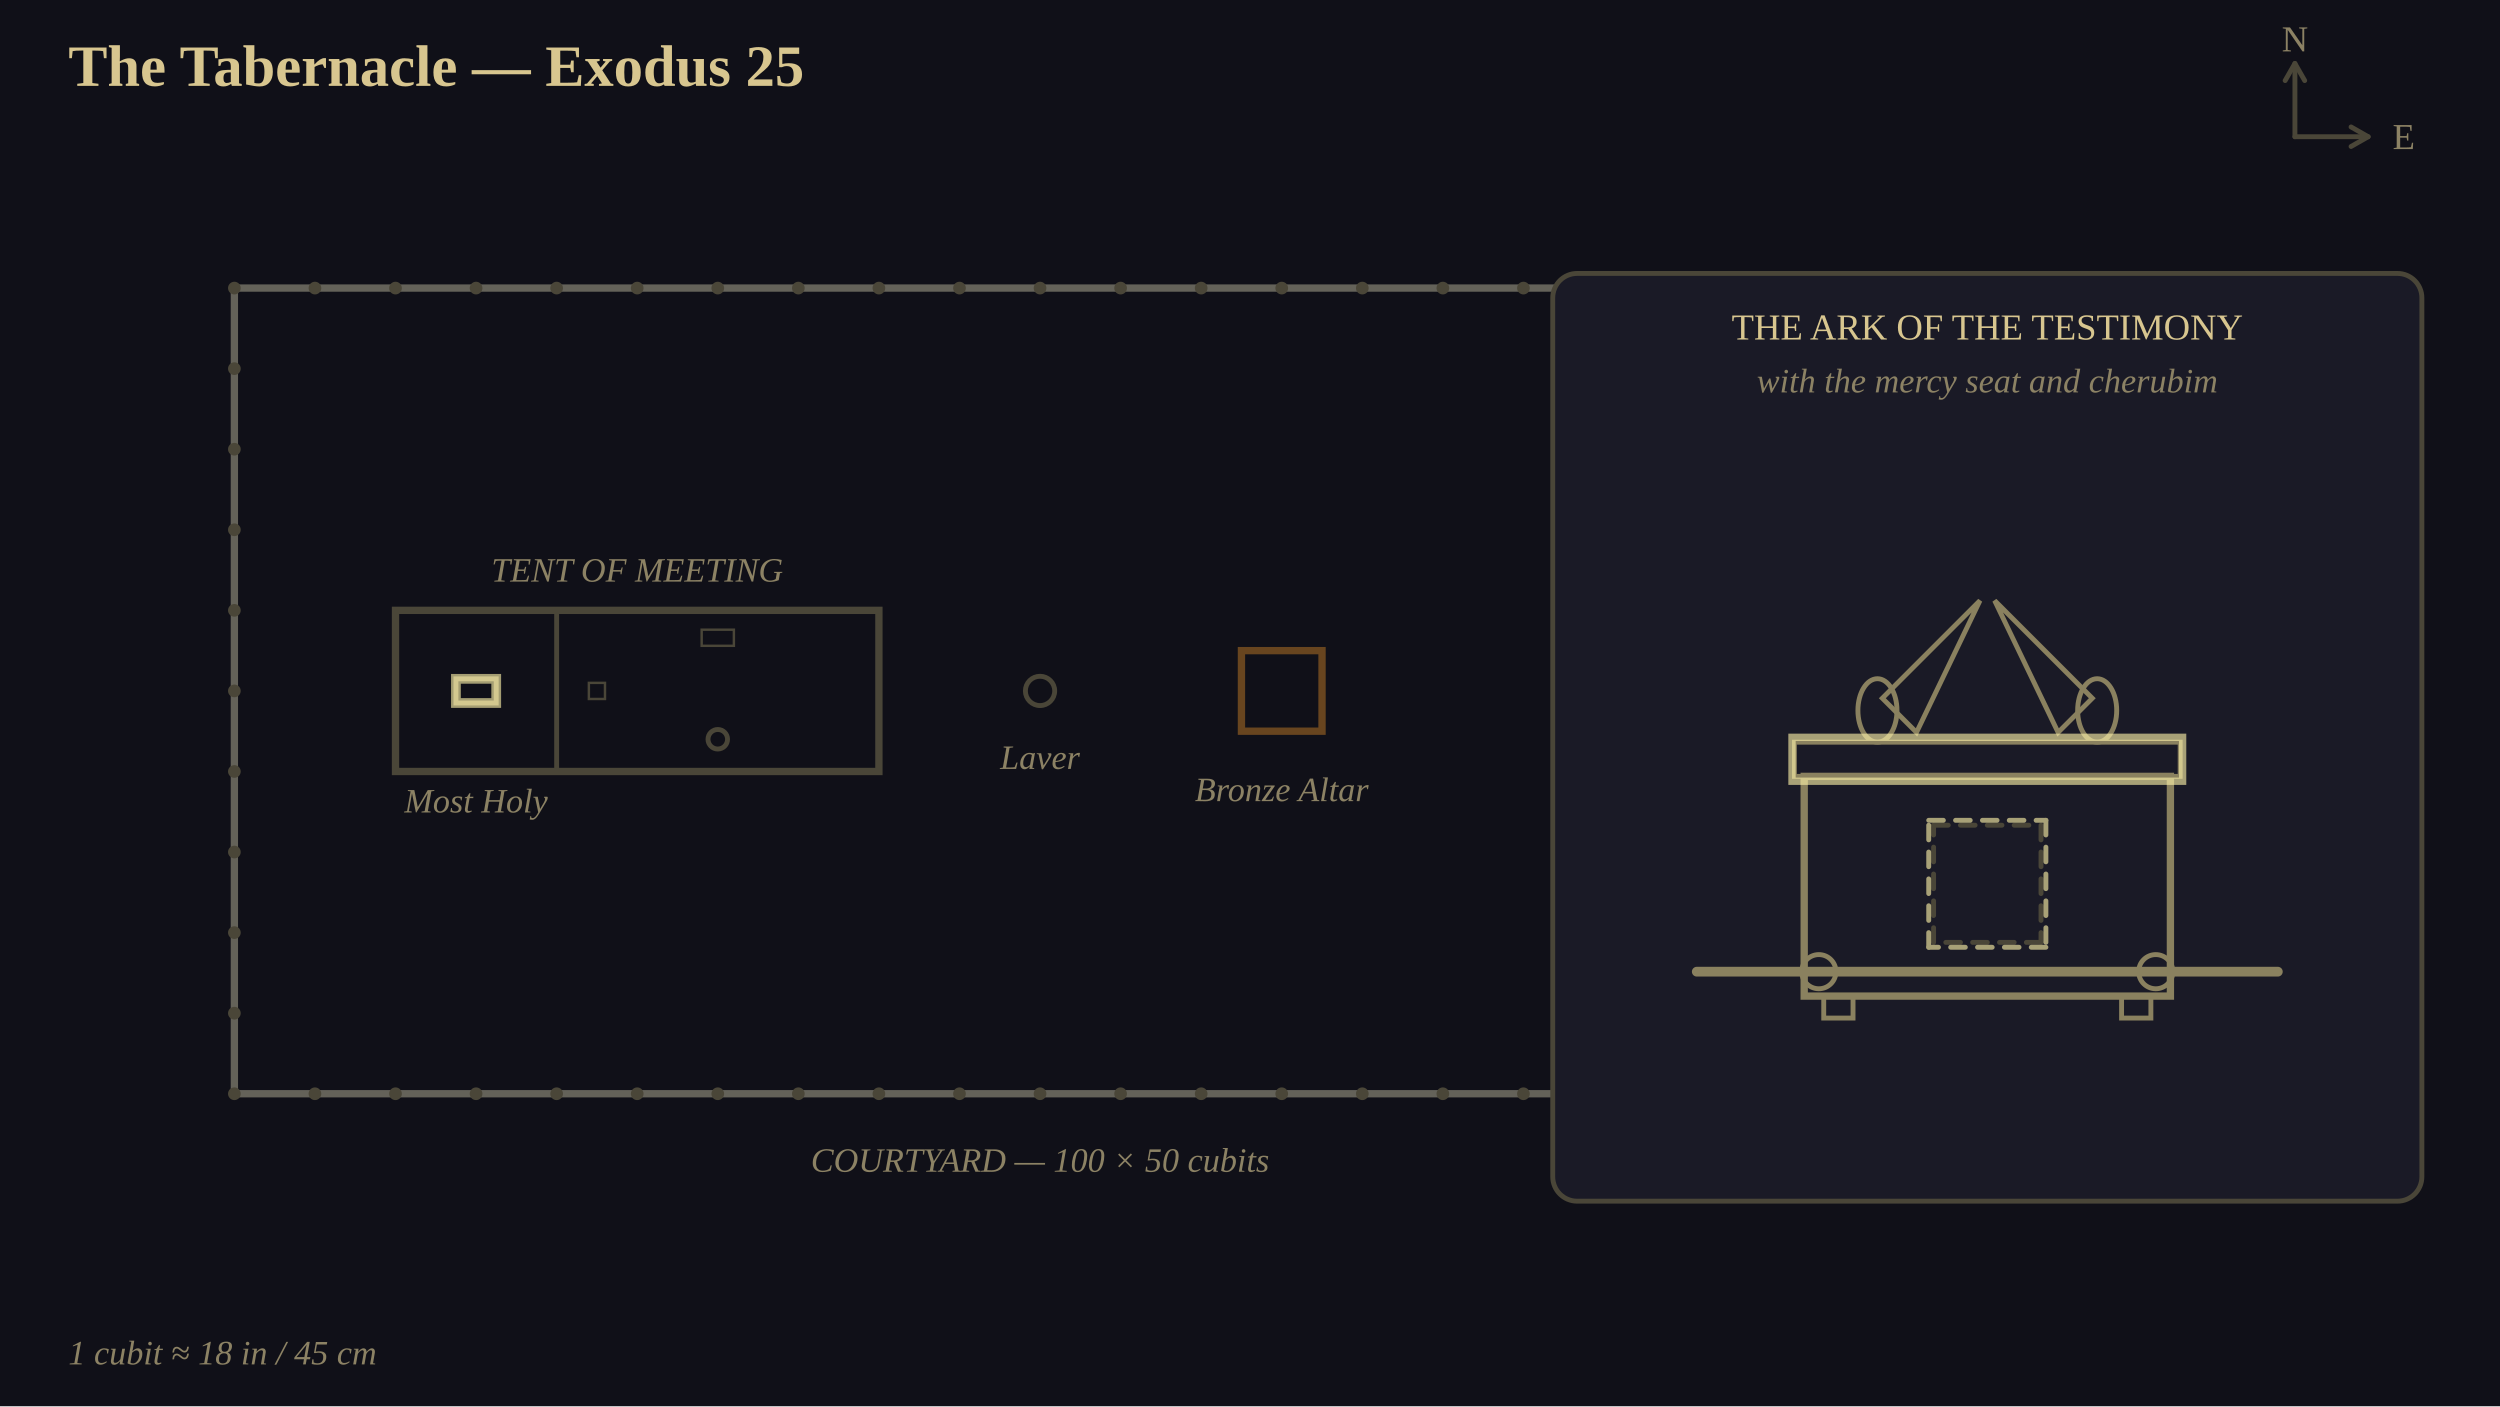
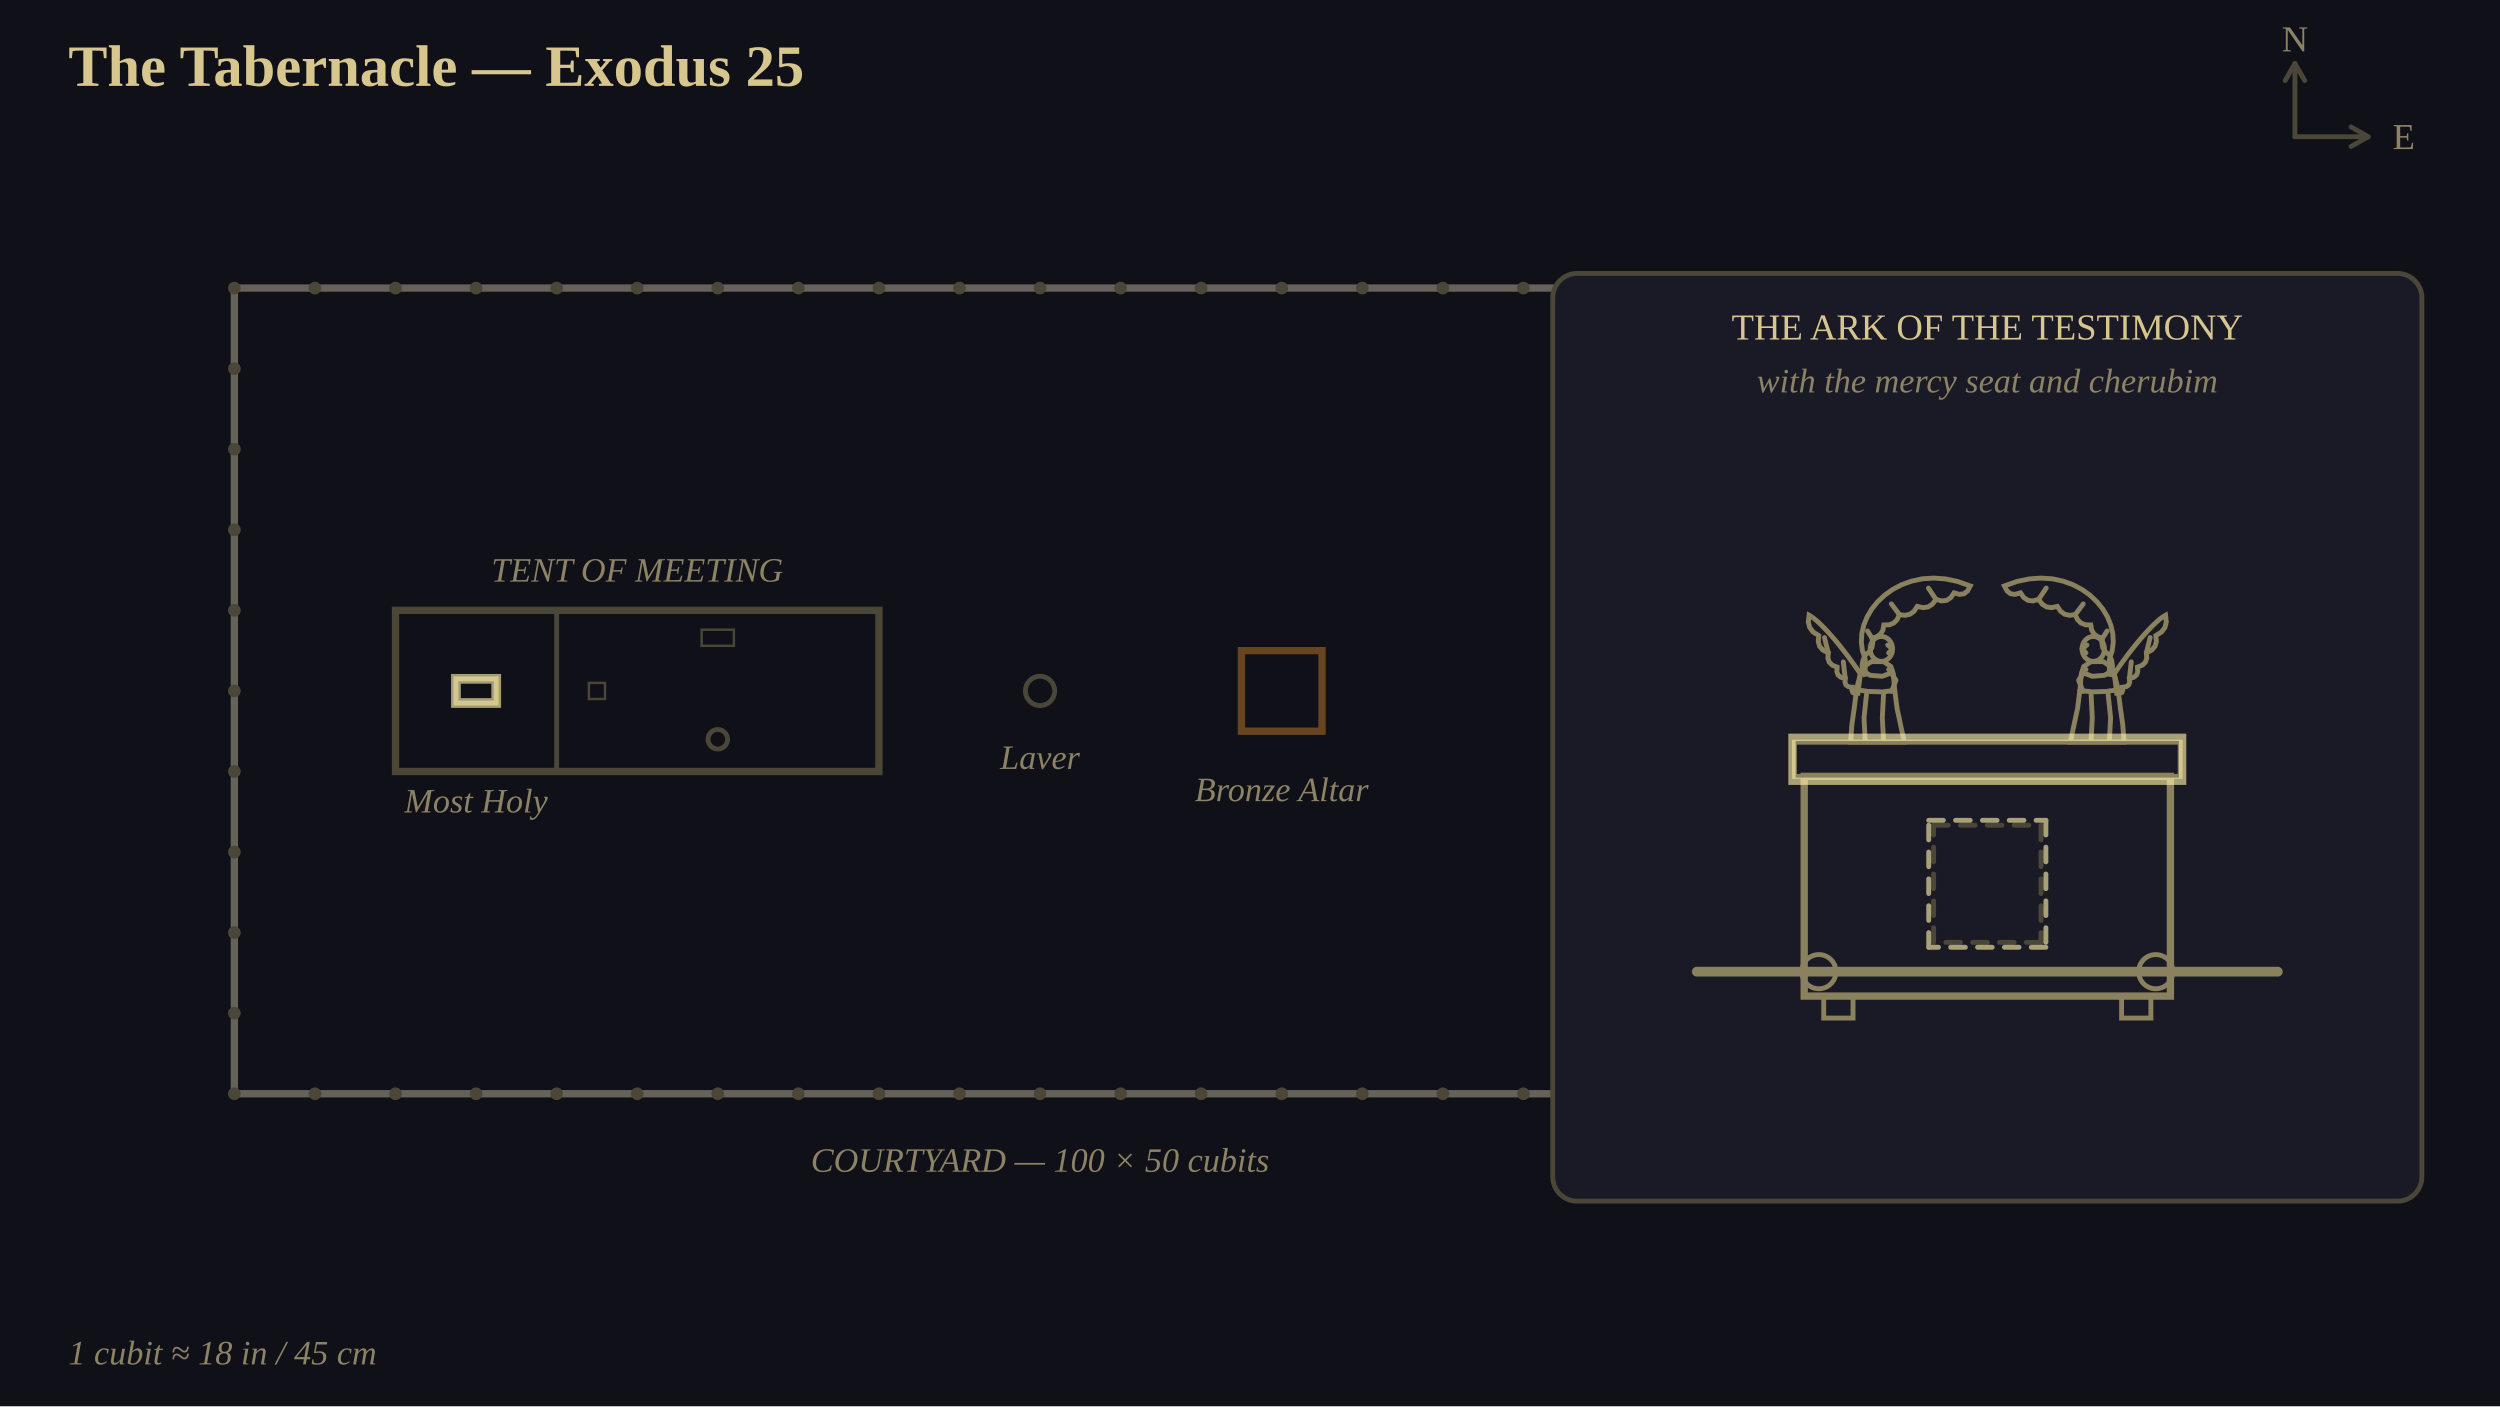
<svg xmlns="http://www.w3.org/2000/svg" viewBox="0 0 1024 576" width="1024" height="576" font-family="Georgia, 'Times New Roman', serif">
  <rect x="0" y="0" width="1024" height="576" fill="rgb(16,16,24)" />
  <polyline points="96,118 756,118" stroke-linejoin="round" stroke-linecap="round" fill="none" stroke="rgb(100,98,89)" stroke-width="3" />
  <polyline points="96,448 756,448" stroke-linejoin="round" stroke-linecap="round" fill="none" stroke="rgb(100,98,89)" stroke-width="3" />
  <polyline points="96,118 96,448" stroke-linejoin="round" stroke-linecap="round" fill="none" stroke="rgb(100,98,89)" stroke-width="3" />
  <polyline points="756,118 756,217" stroke-linejoin="round" stroke-linecap="round" fill="none" stroke="rgb(100,98,89)" stroke-width="3" />
  <polyline points="756,349 756,448" stroke-linejoin="round" stroke-linecap="round" fill="none" stroke="rgb(100,98,89)" stroke-width="3" />
  <polyline points="756,217 756,250" stroke-linejoin="round" stroke-linecap="round" fill="none" stroke="rgb(61,67,108)" stroke-width="5" />
  <polyline points="756,250 756,283" stroke-linejoin="round" stroke-linecap="round" fill="none" stroke="rgb(77,47,88)" stroke-width="5" />
  <polyline points="756,283 756,316" stroke-linejoin="round" stroke-linecap="round" fill="none" stroke="rgb(100,42,42)" stroke-width="5" />
  <polyline points="756,316 756,349" stroke-linejoin="round" stroke-linecap="round" fill="none" stroke="rgb(100,98,89)" stroke-width="5" />
  <ellipse cx="96" cy="118" rx="2.6" ry="2.6" fill="rgb(74,70,56)" />
  <ellipse cx="129" cy="118" rx="2.6" ry="2.6" fill="rgb(74,70,56)" />
  <ellipse cx="162" cy="118" rx="2.6" ry="2.6" fill="rgb(74,70,56)" />
  <ellipse cx="195" cy="118" rx="2.6" ry="2.6" fill="rgb(74,70,56)" />
  <ellipse cx="228" cy="118" rx="2.6" ry="2.6" fill="rgb(74,70,56)" />
  <ellipse cx="261" cy="118" rx="2.6" ry="2.6" fill="rgb(74,70,56)" />
  <ellipse cx="294" cy="118" rx="2.6" ry="2.6" fill="rgb(74,70,56)" />
  <ellipse cx="327" cy="118" rx="2.6" ry="2.6" fill="rgb(74,70,56)" />
  <ellipse cx="360" cy="118" rx="2.6" ry="2.6" fill="rgb(74,70,56)" />
  <ellipse cx="393" cy="118" rx="2.6" ry="2.6" fill="rgb(74,70,56)" />
  <ellipse cx="426" cy="118" rx="2.6" ry="2.6" fill="rgb(74,70,56)" />
  <ellipse cx="459" cy="118" rx="2.6" ry="2.6" fill="rgb(74,70,56)" />
  <ellipse cx="492" cy="118" rx="2.6" ry="2.6" fill="rgb(74,70,56)" />
  <ellipse cx="525" cy="118" rx="2.6" ry="2.6" fill="rgb(74,70,56)" />
  <ellipse cx="558" cy="118" rx="2.6" ry="2.6" fill="rgb(74,70,56)" />
  <ellipse cx="591" cy="118" rx="2.6" ry="2.6" fill="rgb(74,70,56)" />
  <ellipse cx="624" cy="118" rx="2.6" ry="2.6" fill="rgb(74,70,56)" />
  <ellipse cx="657" cy="118" rx="2.6" ry="2.6" fill="rgb(74,70,56)" />
  <ellipse cx="690" cy="118" rx="2.6" ry="2.6" fill="rgb(74,70,56)" />
  <ellipse cx="723" cy="118" rx="2.6" ry="2.6" fill="rgb(74,70,56)" />
  <ellipse cx="756" cy="118" rx="2.6" ry="2.6" fill="rgb(74,70,56)" />
  <ellipse cx="96" cy="448" rx="2.6" ry="2.6" fill="rgb(74,70,56)" />
  <ellipse cx="129" cy="448" rx="2.6" ry="2.6" fill="rgb(74,70,56)" />
  <ellipse cx="162" cy="448" rx="2.6" ry="2.6" fill="rgb(74,70,56)" />
  <ellipse cx="195" cy="448" rx="2.6" ry="2.6" fill="rgb(74,70,56)" />
  <ellipse cx="228" cy="448" rx="2.6" ry="2.6" fill="rgb(74,70,56)" />
  <ellipse cx="261" cy="448" rx="2.6" ry="2.6" fill="rgb(74,70,56)" />
  <ellipse cx="294" cy="448" rx="2.6" ry="2.6" fill="rgb(74,70,56)" />
  <ellipse cx="327" cy="448" rx="2.6" ry="2.6" fill="rgb(74,70,56)" />
  <ellipse cx="360" cy="448" rx="2.6" ry="2.6" fill="rgb(74,70,56)" />
  <ellipse cx="393" cy="448" rx="2.6" ry="2.6" fill="rgb(74,70,56)" />
  <ellipse cx="426" cy="448" rx="2.6" ry="2.6" fill="rgb(74,70,56)" />
  <ellipse cx="459" cy="448" rx="2.6" ry="2.6" fill="rgb(74,70,56)" />
  <ellipse cx="492" cy="448" rx="2.6" ry="2.6" fill="rgb(74,70,56)" />
  <ellipse cx="525" cy="448" rx="2.6" ry="2.6" fill="rgb(74,70,56)" />
  <ellipse cx="558" cy="448" rx="2.6" ry="2.6" fill="rgb(74,70,56)" />
  <ellipse cx="591" cy="448" rx="2.6" ry="2.6" fill="rgb(74,70,56)" />
  <ellipse cx="624" cy="448" rx="2.6" ry="2.6" fill="rgb(74,70,56)" />
  <ellipse cx="657" cy="448" rx="2.6" ry="2.6" fill="rgb(74,70,56)" />
  <ellipse cx="690" cy="448" rx="2.6" ry="2.6" fill="rgb(74,70,56)" />
  <ellipse cx="723" cy="448" rx="2.6" ry="2.6" fill="rgb(74,70,56)" />
  <ellipse cx="756" cy="448" rx="2.6" ry="2.6" fill="rgb(74,70,56)" />
  <ellipse cx="96" cy="151" rx="2.6" ry="2.6" fill="rgb(74,70,56)" />
  <ellipse cx="96" cy="184" rx="2.6" ry="2.6" fill="rgb(74,70,56)" />
  <ellipse cx="96" cy="217" rx="2.6" ry="2.6" fill="rgb(74,70,56)" />
  <ellipse cx="96" cy="250" rx="2.6" ry="2.6" fill="rgb(74,70,56)" />
  <ellipse cx="96" cy="283" rx="2.6" ry="2.6" fill="rgb(74,70,56)" />
  <ellipse cx="96" cy="316" rx="2.6" ry="2.6" fill="rgb(74,70,56)" />
  <ellipse cx="96" cy="349" rx="2.6" ry="2.6" fill="rgb(74,70,56)" />
  <ellipse cx="96" cy="382" rx="2.6" ry="2.6" fill="rgb(74,70,56)" />
  <ellipse cx="96" cy="415" rx="2.6" ry="2.6" fill="rgb(74,70,56)" />
  <ellipse cx="756" cy="151" rx="2.6" ry="2.6" fill="rgb(74,70,56)" />
  <ellipse cx="756" cy="184" rx="2.6" ry="2.6" fill="rgb(74,70,56)" />
  <ellipse cx="756" cy="217" rx="2.6" ry="2.6" fill="rgb(74,70,56)" />
  <ellipse cx="756" cy="250" rx="2.6" ry="2.6" fill="rgb(74,70,56)" />
  <ellipse cx="756" cy="294.02" rx="2.6" ry="2.6" fill="rgb(74,70,56)" />
  <ellipse cx="756" cy="337.98" rx="2.6" ry="2.6" fill="rgb(74,70,56)" />
  <ellipse cx="756" cy="349" rx="2.6" ry="2.6" fill="rgb(74,70,56)" />
  <ellipse cx="756" cy="382" rx="2.6" ry="2.6" fill="rgb(74,70,56)" />
  <ellipse cx="756" cy="415" rx="2.6" ry="2.6" fill="rgb(74,70,56)" />
  <rect x="162" y="250" width="198" height="66" fill="none" stroke="rgb(74,70,56)" stroke-width="3" />
  <polyline points="228,250 228,316" stroke-linejoin="round" stroke-linecap="round" fill="none" stroke="rgb(74,70,56)" stroke-width="2" />
  <rect x="186.75" y="278.05" width="16.5" height="9.9" fill="none" stroke="rgb(140,130,100)" stroke-width="2" />
  <rect x="241.2" y="279.7" width="6.6" height="6.6" fill="none" stroke="rgb(74,70,56)" stroke-width="1" />
  <rect x="287.4" y="257.92" width="13.2" height="6.6" fill="none" stroke="rgb(74,70,56)" stroke-width="1" />
  <ellipse cx="294" cy="302.8" rx="4" ry="4" fill="none" stroke="rgb(74,70,56)" stroke-width="2" />
  <ellipse cx="426" cy="283" rx="6" ry="6" fill="none" stroke="rgb(74,70,56)" stroke-width="2" />
  <rect x="508.5" y="266.5" width="33" height="33" fill="none" stroke="rgb(104,69,31)" stroke-width="3" />
  <text x="261" y="233.5" font-size="14" text-anchor="middle" dominant-baseline="central" fill="rgb(140,130,100)" font-family="Georgia, 'Times New Roman', serif" font-style="italic">TENT OF MEETING</text>
  <text x="195" y="323.92" font-size="14" text-anchor="middle" dominant-baseline="text-before-edge" fill="rgb(140,130,100)" font-family="Georgia, 'Times New Roman', serif" font-style="italic">Most Holy</text>
  <text x="525" y="319.3" font-size="14" text-anchor="middle" dominant-baseline="text-before-edge" fill="rgb(140,130,100)" font-family="Georgia, 'Times New Roman', serif" font-style="italic">Bronze Altar</text>
  <text x="426" y="306.1" font-size="14" text-anchor="middle" dominant-baseline="text-before-edge" fill="rgb(140,130,100)" font-family="Georgia, 'Times New Roman', serif" font-style="italic">Laver</text>
  <text x="782.4" y="283" font-size="14" text-anchor="start" dominant-baseline="central" fill="rgb(140,130,100)" font-family="Georgia, 'Times New Roman', serif" font-style="italic">GATE</text>
  <text x="426" y="471.1" font-size="14" text-anchor="middle" dominant-baseline="text-before-edge" fill="rgb(140,130,100)" font-family="Georgia, 'Times New Roman', serif" font-style="italic">COURTYARD  —  100 × 50 cubits</text>
  <polyline points="940,56 940,26" stroke-linejoin="round" stroke-linecap="round" fill="none" stroke="rgb(74,70,56)" stroke-width="2" />
  <polyline points="936,33 940,26 944,33" stroke-linejoin="round" stroke-linecap="round" fill="none" stroke="rgb(74,70,56)" stroke-width="2" />
  <polyline points="940,56 970,56" stroke-linejoin="round" stroke-linecap="round" fill="none" stroke="rgb(74,70,56)" stroke-width="2" />
  <polyline points="963,52 970,56 963,60" stroke-linejoin="round" stroke-linecap="round" fill="none" stroke="rgb(74,70,56)" stroke-width="2" />
  <text x="940" y="16" font-size="15" text-anchor="middle" dominant-baseline="central" fill="rgb(140,130,100)" font-family="Georgia, 'Times New Roman', serif">N</text>
  <text x="980" y="56" font-size="15" text-anchor="start" dominant-baseline="central" fill="rgb(140,130,100)" font-family="Georgia, 'Times New Roman', serif">E</text>
  <text x="28" y="20" font-size="24" text-anchor="start" dominant-baseline="text-before-edge" fill="rgb(216,198,143)" font-family="Georgia, 'Times New Roman', serif" font-weight="bold">The Tabernacle — Exodus 25</text>
  <text x="28" y="550" font-size="14" text-anchor="start" dominant-baseline="text-before-edge" fill="rgb(140,130,100)" font-family="Georgia, 'Times New Roman', serif" font-style="italic">1 cubit ≈ 18 in / 45 cm</text>
  <rect x="636" y="112" width="356" height="380" rx="10" fill="rgb(26,26,38)" stroke="rgb(74,70,56)" stroke-width="2" />
  <text x="814" y="134" font-size="15" text-anchor="middle" dominant-baseline="central" fill="rgb(216,198,143)" font-family="Georgia, 'Times New Roman', serif">THE ARK OF THE TESTIMONY</text>
  <text x="814" y="156" font-size="14" text-anchor="middle" dominant-baseline="central" fill="rgb(140,130,100)" font-family="Georgia, 'Times New Roman', serif" font-style="italic">with the mercy seat and cherubim</text>
  <rect x="739" y="318" width="150" height="90" fill="none" stroke="rgb(138,129,95)" stroke-width="3" />
  <rect x="735" y="304" width="158" height="14" fill="none" stroke="rgb(138,129,95)" stroke-width="2" />
  <rect x="747" y="408" width="12" height="9" fill="none" stroke="rgb(138,129,95)" stroke-width="2" />
  <rect x="869" y="408" width="12" height="9" fill="none" stroke="rgb(138,129,95)" stroke-width="2" />
  <polyline points="695,398 933,398" stroke-linejoin="round" stroke-linecap="round" fill="none" stroke="rgb(138,129,95)" stroke-width="4" />
  <ellipse cx="745" cy="398" rx="7" ry="7" fill="none" stroke="rgb(138,129,95)" stroke-width="2" />
  <ellipse cx="883" cy="398" rx="7" ry="7" fill="none" stroke="rgb(138,129,95)" stroke-width="2" />
  <polyline points="792,338 798,338" stroke-linejoin="round" stroke-linecap="round" fill="none" stroke="rgb(74,70,56)" stroke-width="2" />
  <polyline points="803,338 809,338" stroke-linejoin="round" stroke-linecap="round" fill="none" stroke="rgb(74,70,56)" stroke-width="2" />
  <polyline points="814,338 820,338" stroke-linejoin="round" stroke-linecap="round" fill="none" stroke="rgb(74,70,56)" stroke-width="2" />
  <polyline points="825,338 831,338" stroke-linejoin="round" stroke-linecap="round" fill="none" stroke="rgb(74,70,56)" stroke-width="2" />
  <polyline points="836,338 836,344" stroke-linejoin="round" stroke-linecap="round" fill="none" stroke="rgb(74,70,56)" stroke-width="2" />
  <polyline points="836,349 836,355" stroke-linejoin="round" stroke-linecap="round" fill="none" stroke="rgb(74,70,56)" stroke-width="2" />
  <polyline points="836,360 836,366" stroke-linejoin="round" stroke-linecap="round" fill="none" stroke="rgb(74,70,56)" stroke-width="2" />
  <polyline points="836,371 836,377" stroke-linejoin="round" stroke-linecap="round" fill="none" stroke="rgb(74,70,56)" stroke-width="2" />
  <polyline points="836,382 836,386" stroke-linejoin="round" stroke-linecap="round" fill="none" stroke="rgb(74,70,56)" stroke-width="2" />
  <polyline points="836,386 830,386" stroke-linejoin="round" stroke-linecap="round" fill="none" stroke="rgb(74,70,56)" stroke-width="2" />
  <polyline points="825,386 819,386" stroke-linejoin="round" stroke-linecap="round" fill="none" stroke="rgb(74,70,56)" stroke-width="2" />
  <polyline points="814,386 808,386" stroke-linejoin="round" stroke-linecap="round" fill="none" stroke="rgb(74,70,56)" stroke-width="2" />
  <polyline points="803,386 797,386" stroke-linejoin="round" stroke-linecap="round" fill="none" stroke="rgb(74,70,56)" stroke-width="2" />
  <polyline points="792,386 792,380" stroke-linejoin="round" stroke-linecap="round" fill="none" stroke="rgb(74,70,56)" stroke-width="2" />
  <polyline points="792,375 792,369" stroke-linejoin="round" stroke-linecap="round" fill="none" stroke="rgb(74,70,56)" stroke-width="2" />
  <polyline points="792,364 792,358" stroke-linejoin="round" stroke-linecap="round" fill="none" stroke="rgb(74,70,56)" stroke-width="2" />
  <polyline points="792,353 792,347" stroke-linejoin="round" stroke-linecap="round" fill="none" stroke="rgb(74,70,56)" stroke-width="2" />
  <polyline points="792,342 792,338" stroke-linejoin="round" stroke-linecap="round" fill="none" stroke="rgb(74,70,56)" stroke-width="2" />
-   <ellipse cx="769" cy="291" rx="8" ry="13" fill="none" stroke="rgb(138,129,95)" stroke-width="2" />
-   <polygon points="771,286 811,246 785,300" fill="none" stroke="rgb(138,129,95)" stroke-width="2" />
-   <ellipse cx="859" cy="291" rx="8" ry="13" fill="none" stroke="rgb(138,129,95)" stroke-width="2" />
-   <polygon points="857,286 817,246 843,300" fill="none" stroke="rgb(138,129,95)" stroke-width="2" />
+   <polygon points="762,276 760.49,273.77 758.96,271.61 757.43,269.5 755.91,267.47 754.39,265.52 752.89,263.66 751.43,261.9 750,260.25 748.62,258.72 747.29,257.31 746.03,256.04 744.84,254.91 743.74,253.93 742.72,253.11 741.81,252.47 741,252 740.68,254.72 741.23,257.01 742.67,258.89 744.98,260.34 744.75,262.76 745.32,264.75 746.69,266.3 748.85,267.41 748.69,269.54 749.24,271.22 750.51,272.46 752.5,273.25 752.37,275.1 752.88,276.49 754.03,277.43 755.81,277.93 755.7,279.49 756.14,280.61 757.13,281.27 758.69,281.49 758.55,282.78 758.89,283.63 759.7,284.03 761,284" fill="none" stroke="rgb(138,129,95)" stroke-width="2" />
+   <polyline points="748.85,267.41 747.3,261.15" stroke-linejoin="round" stroke-linecap="round" fill="none" stroke="rgb(138,129,95)" stroke-width="2" />
+   <polyline points="755.81,277.93 755.03,271.1" stroke-linejoin="round" stroke-linecap="round" fill="none" stroke="rgb(138,129,95)" stroke-width="2" />
+   <polygon points="764,270 762.86,266.56 762.4,263.05 762.6,259.52 763.41,256.03 764.79,252.65 766.71,249.43 769.12,246.45 772,243.75 775.3,241.4 778.98,239.47 783.01,238.02 787.34,237.09 791.95,236.77 796.79,237.11 801.81,238.16 807,240 805.92,242.05 804.46,243.2 802.62,243.46 800.39,242.82 799.01,244.8 797.31,245.91 795.3,246.14 792.97,245.5 791.52,247.46 789.76,248.59 787.69,248.89 785.31,248.37 784.01,250.35 782.36,251.58 780.35,252.04 778,251.75 777.06,253.79 775.69,255.18 773.88,255.91 771.63,255.98 771.25,258.07 770.31,259.67 768.82,260.77 766.78,261.38 767.07,263.49 766.71,265.34 765.7,266.93 764.04,268.27 763.06,270.45 762.72,272.63 763.04,274.81 764,277" fill="none" stroke="rgb(138,129,95)" stroke-width="2" />
+   <polyline points="792.97,245.5 789.88,240.88" stroke-linejoin="round" stroke-linecap="round" fill="none" stroke="rgb(138,129,95)" stroke-width="2" />
+   <polyline points="778,251.75 774.7,247.35" stroke-linejoin="round" stroke-linecap="round" fill="none" stroke="rgb(138,129,95)" stroke-width="2" />
+   <polyline points="766.78,261.38 764.92,258.44" stroke-linejoin="round" stroke-linecap="round" fill="none" stroke="rgb(138,129,95)" stroke-width="2" />
+   <polygon points="758,304 758.5,297 759.5,290 760.5,282 762,276 763.5,273 766.5,271 771.5,271 774.5,273 775.5,276 776,282 777,290 778.5,297 780,304" fill="none" stroke="rgb(138,129,95)" stroke-width="2" />
+   <ellipse cx="770.6" cy="265.8" rx="4.6" ry="5.1" fill="none" stroke="rgb(138,129,95)" stroke-width="2" />
+   <polyline points="773.2,264.2 775.2,265.8 773.6,267.4" stroke-linejoin="round" stroke-linecap="round" fill="none" stroke="rgb(138,129,95)" stroke-width="2" />
+   <polyline points="762.4,274.4 766,276.6 771,277 775.2,275.4" stroke-linejoin="round" stroke-linecap="round" fill="none" stroke="rgb(138,129,95)" stroke-width="2" />
+   <polyline points="773.6,274.2 776.6,278.6 774.8,283.2" stroke-linejoin="round" stroke-linecap="round" fill="none" stroke="rgb(138,129,95)" stroke-width="2" />
+   <polyline points="760.6,282.5 765,283.2 771,283.4 776.1,282.8" stroke-linejoin="round" stroke-linecap="round" fill="none" stroke="rgb(138,129,95)" stroke-width="2" />
+   <polyline points="764.5,284.5 763.5,294 764,303.5" stroke-linejoin="round" stroke-linecap="round" fill="none" stroke="rgb(138,129,95)" stroke-width="2" />
+   <polyline points="771.5,284.2 771,294 771.5,303.5" stroke-linejoin="round" stroke-linecap="round" fill="none" stroke="rgb(138,129,95)" stroke-width="2" />
+   <polygon points="866,276 867.51,273.77 869.04,271.61 870.57,269.5 872.09,267.47 873.61,265.52 875.11,263.66 876.57,261.9 878,260.25 879.38,258.72 880.71,257.31 881.97,256.04 883.16,254.91 884.26,253.93 885.28,253.11 886.19,252.47 887,252 887.32,254.72 886.77,257.01 885.33,258.89 883.02,260.34 883.25,262.76 882.68,264.75 881.31,266.3 879.15,267.41 879.31,269.54 878.76,271.22 877.49,272.46 875.5,273.25 875.63,275.1 875.12,276.49 873.97,277.43 872.19,277.93 872.3,279.49 871.86,280.61 870.87,281.27 869.31,281.49 869.45,282.78 869.11,283.63 868.3,284.03 867,284" fill="none" stroke="rgb(138,129,95)" stroke-width="2" />
+   <polyline points="879.15,267.41 880.7,261.15" stroke-linejoin="round" stroke-linecap="round" fill="none" stroke="rgb(138,129,95)" stroke-width="2" />
+   <polyline points="872.19,277.93 872.97,271.1" stroke-linejoin="round" stroke-linecap="round" fill="none" stroke="rgb(138,129,95)" stroke-width="2" />
+   <polygon points="864,270 865.14,266.56 865.6,263.05 865.4,259.52 864.59,256.03 863.21,252.65 861.29,249.43 858.88,246.45 856,243.75 852.7,241.4 849.02,239.47 844.99,238.02 840.66,237.09 836.05,236.77 831.21,237.11 826.19,238.16 821,240 822.08,242.05 823.54,243.2 825.38,243.46 827.61,242.82 828.99,244.8 830.69,245.91 832.7,246.14 835.03,245.5 836.48,247.46 838.24,248.59 840.31,248.89 842.69,248.37 843.99,250.35 845.64,251.58 847.65,252.04 850,251.75 850.94,253.79 852.31,255.18 854.12,255.91 856.37,255.98 856.75,258.07 857.69,259.67 859.18,260.77 861.22,261.38 860.93,263.49 861.29,265.34 862.3,266.93 863.96,268.27 864.94,270.45 865.28,272.63 864.96,274.81 864,277" fill="none" stroke="rgb(138,129,95)" stroke-width="2" />
+   <polyline points="835.03,245.5 838.12,240.88" stroke-linejoin="round" stroke-linecap="round" fill="none" stroke="rgb(138,129,95)" stroke-width="2" />
+   <polyline points="850,251.75 853.3,247.35" stroke-linejoin="round" stroke-linecap="round" fill="none" stroke="rgb(138,129,95)" stroke-width="2" />
+   <polyline points="861.22,261.38 863.08,258.44" stroke-linejoin="round" stroke-linecap="round" fill="none" stroke="rgb(138,129,95)" stroke-width="2" />
+   <polygon points="870,304 869.5,297 868.5,290 867.5,282 866,276 864.5,273 861.5,271 856.5,271 853.5,273 852.5,276 852,282 851,290 849.5,297 848,304" fill="none" stroke="rgb(138,129,95)" stroke-width="2" />
+   <ellipse cx="857.4" cy="265.8" rx="4.6" ry="5.1" fill="none" stroke="rgb(138,129,95)" stroke-width="2" />
+   <polyline points="854.8,264.2 852.8,265.8 854.4,267.4" stroke-linejoin="round" stroke-linecap="round" fill="none" stroke="rgb(138,129,95)" stroke-width="2" />
+   <polyline points="865.6,274.4 862,276.6 857,277 852.8,275.4" stroke-linejoin="round" stroke-linecap="round" fill="none" stroke="rgb(138,129,95)" stroke-width="2" />
+   <polyline points="854.4,274.2 851.4,278.6 853.2,283.2" stroke-linejoin="round" stroke-linecap="round" fill="none" stroke="rgb(138,129,95)" stroke-width="2" />
+   <polyline points="867.4,282.5 863,283.2 857,283.4 851.9,282.8" stroke-linejoin="round" stroke-linecap="round" fill="none" stroke="rgb(138,129,95)" stroke-width="2" />
+   <polyline points="863.5,284.5 864.5,294 864,303.5" stroke-linejoin="round" stroke-linecap="round" fill="none" stroke="rgb(138,129,95)" stroke-width="2" />
+   <polyline points="856.5,284.2 857,294 856.5,303.5" stroke-linejoin="round" stroke-linecap="round" fill="none" stroke="rgb(138,129,95)" stroke-width="2" />
  <g opacity="0.62">
    <rect x="734" y="302" width="160" height="18" fill="none" stroke="rgb(255,244,170)" stroke-width="3" />
    <polyline points="790,336 796,336" stroke-linejoin="round" stroke-linecap="round" fill="none" stroke="rgb(255,244,170)" stroke-width="2" />
    <polyline points="801,336 807,336" stroke-linejoin="round" stroke-linecap="round" fill="none" stroke="rgb(255,244,170)" stroke-width="2" />
    <polyline points="812,336 818,336" stroke-linejoin="round" stroke-linecap="round" fill="none" stroke="rgb(255,244,170)" stroke-width="2" />
    <polyline points="823,336 829,336" stroke-linejoin="round" stroke-linecap="round" fill="none" stroke="rgb(255,244,170)" stroke-width="2" />
    <polyline points="834,336 838,336" stroke-linejoin="round" stroke-linecap="round" fill="none" stroke="rgb(255,244,170)" stroke-width="2" />
    <polyline points="838,336 838,342" stroke-linejoin="round" stroke-linecap="round" fill="none" stroke="rgb(255,244,170)" stroke-width="2" />
    <polyline points="838,347 838,353" stroke-linejoin="round" stroke-linecap="round" fill="none" stroke="rgb(255,244,170)" stroke-width="2" />
    <polyline points="838,358 838,364" stroke-linejoin="round" stroke-linecap="round" fill="none" stroke="rgb(255,244,170)" stroke-width="2" />
    <polyline points="838,369 838,375" stroke-linejoin="round" stroke-linecap="round" fill="none" stroke="rgb(255,244,170)" stroke-width="2" />
    <polyline points="838,380 838,386" stroke-linejoin="round" stroke-linecap="round" fill="none" stroke="rgb(255,244,170)" stroke-width="2" />
    <polyline points="838,388 832,388" stroke-linejoin="round" stroke-linecap="round" fill="none" stroke="rgb(255,244,170)" stroke-width="2" />
    <polyline points="827,388 821,388" stroke-linejoin="round" stroke-linecap="round" fill="none" stroke="rgb(255,244,170)" stroke-width="2" />
    <polyline points="816,388 810,388" stroke-linejoin="round" stroke-linecap="round" fill="none" stroke="rgb(255,244,170)" stroke-width="2" />
    <polyline points="805,388 799,388" stroke-linejoin="round" stroke-linecap="round" fill="none" stroke="rgb(255,244,170)" stroke-width="2" />
    <polyline points="794,388 790,388" stroke-linejoin="round" stroke-linecap="round" fill="none" stroke="rgb(255,244,170)" stroke-width="2" />
    <polyline points="790,388 790,382" stroke-linejoin="round" stroke-linecap="round" fill="none" stroke="rgb(255,244,170)" stroke-width="2" />
    <polyline points="790,377 790,371" stroke-linejoin="round" stroke-linecap="round" fill="none" stroke="rgb(255,244,170)" stroke-width="2" />
    <polyline points="790,366 790,360" stroke-linejoin="round" stroke-linecap="round" fill="none" stroke="rgb(255,244,170)" stroke-width="2" />
    <polyline points="790,355 790,349" stroke-linejoin="round" stroke-linecap="round" fill="none" stroke="rgb(255,244,170)" stroke-width="2" />
    <polyline points="790,344 790,338" stroke-linejoin="round" stroke-linecap="round" fill="none" stroke="rgb(255,244,170)" stroke-width="2" />
    <rect x="186.75" y="278.05" width="16.5" height="9.9" fill="none" stroke="rgb(255,244,170)" stroke-width="4" />
  </g>
</svg>
